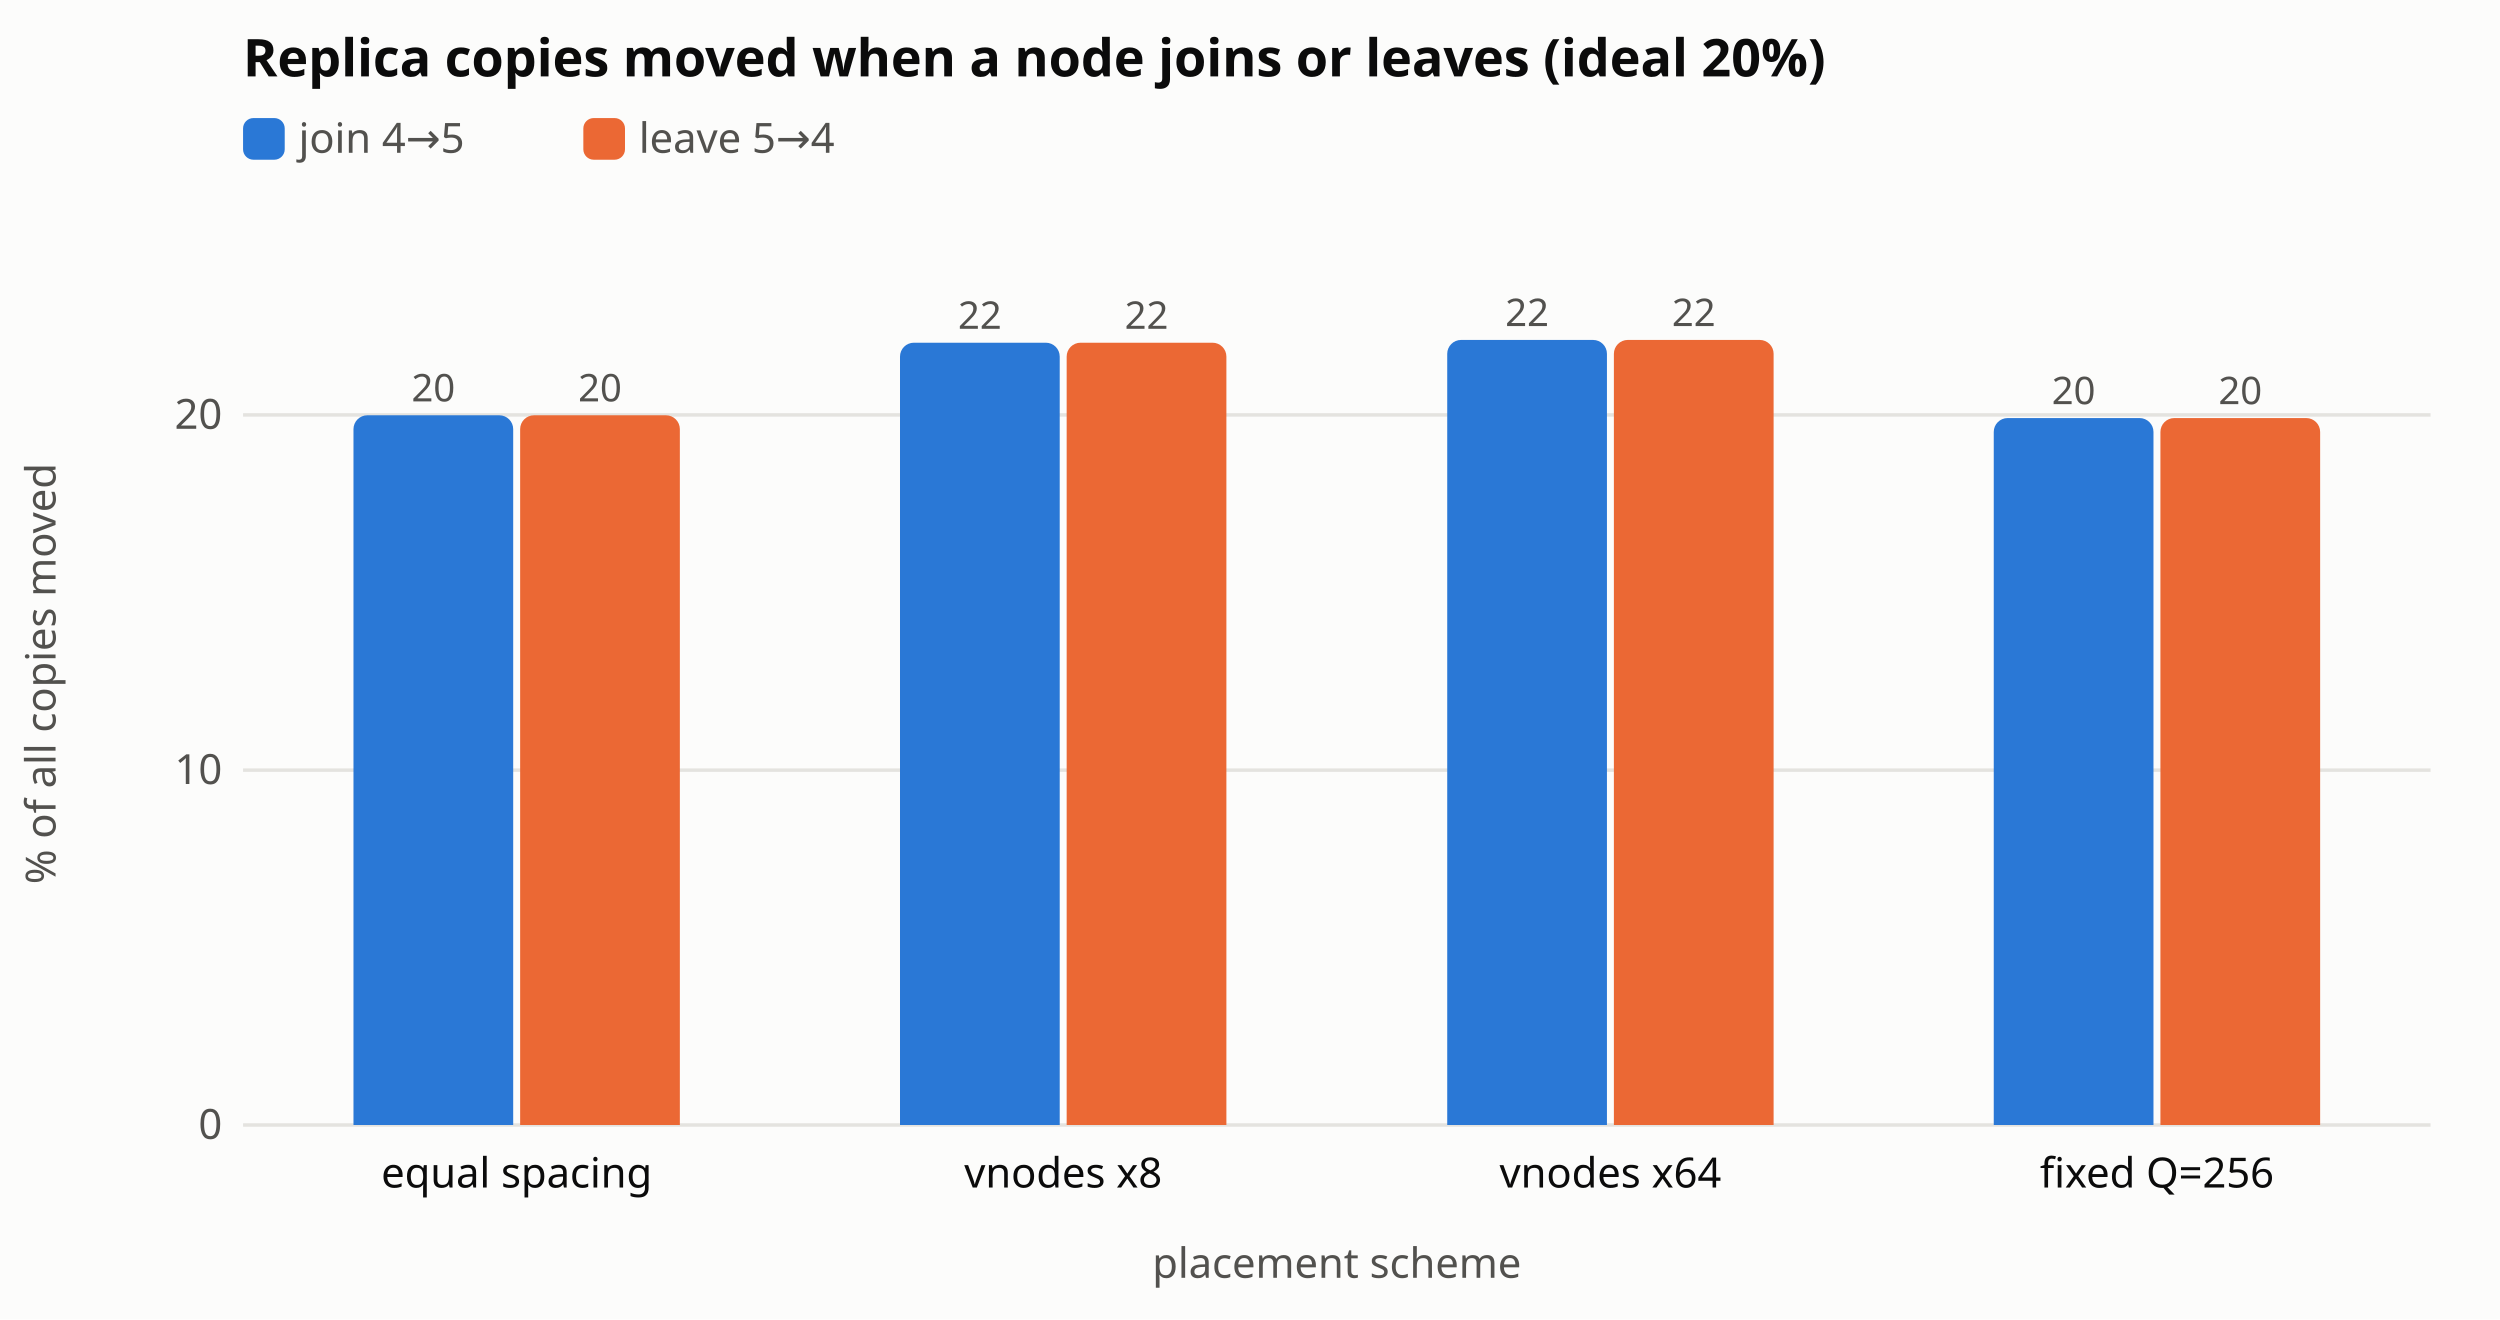
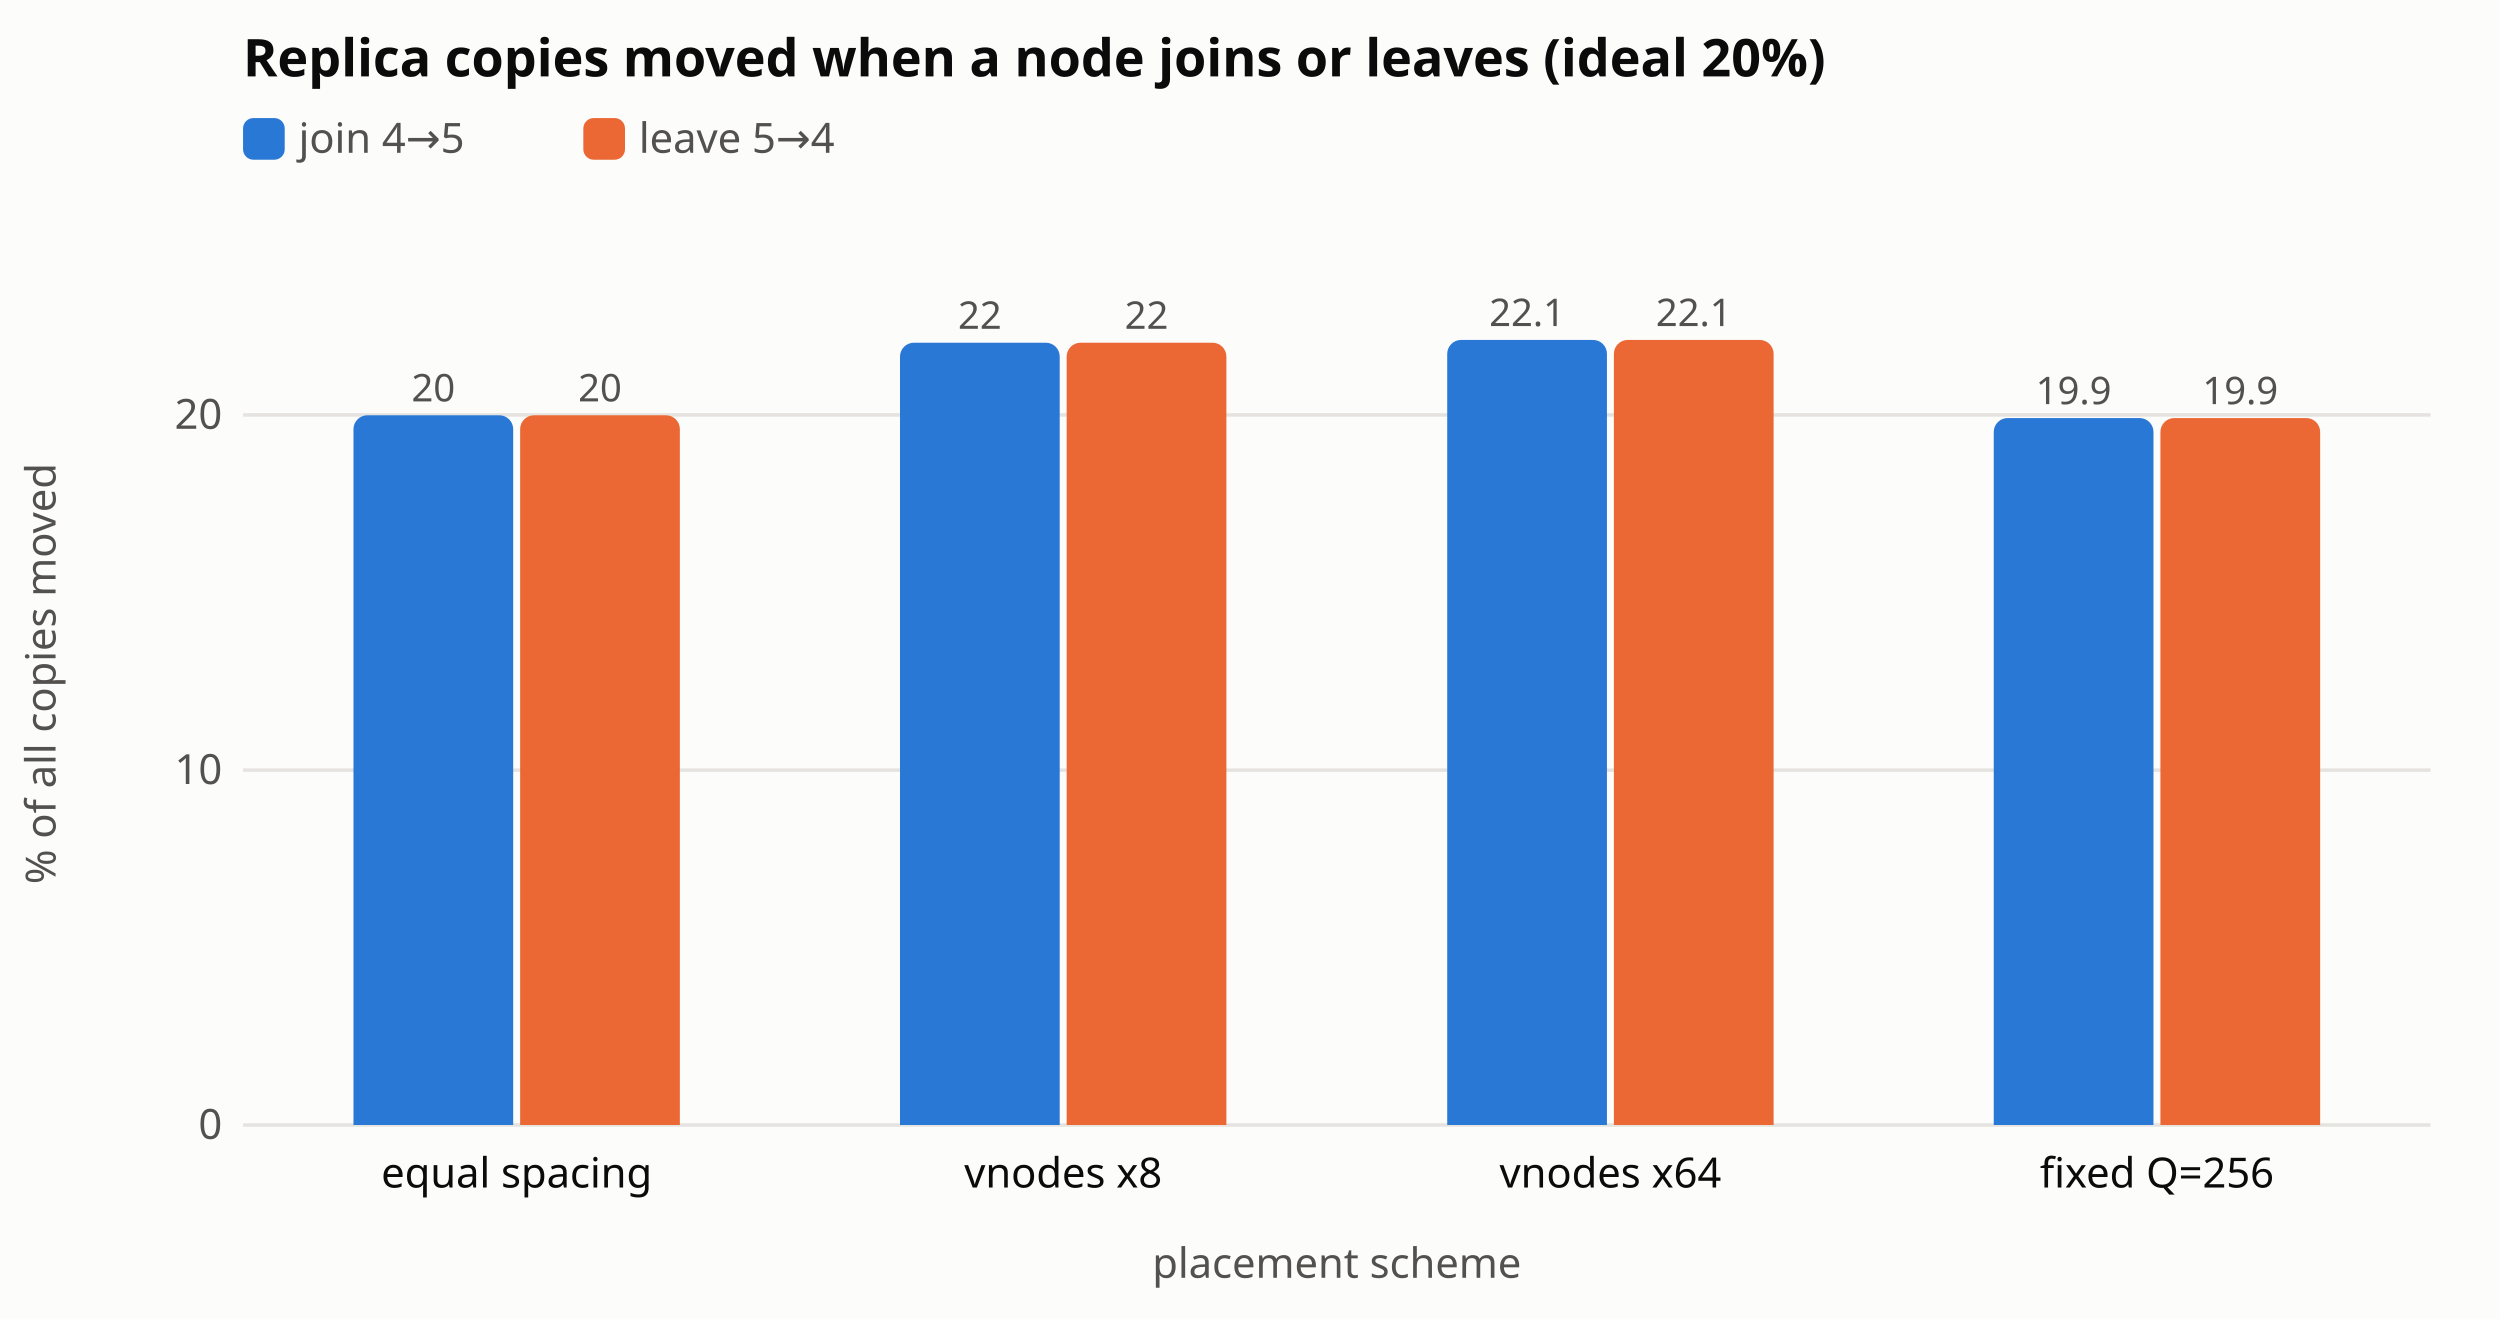
<svg xmlns="http://www.w3.org/2000/svg" width="720" height="380" font-family="system-ui,sans-serif" font-size="12">
  <rect width="100%" height="100%" fill="#fcfcfb" />
  <text x="70" y="22" font-size="15" font-weight="600" fill="#0b0b0b">Replica copies moved when a node joins or leaves (ideal 20%)</text>
  <rect x="70" y="34" width="12" height="12" rx="3" fill="#2a78d6" />
  <text x="86" y="44" fill="#52514e">join 4→5</text>
  <rect x="168" y="34" width="12" height="12" rx="3" fill="#eb6834" />
  <text x="184" y="44" fill="#52514e">leave 5→4</text>
  <text x="385" y="368" text-anchor="middle" fill="#52514e">placement scheme</text>
  <text transform="translate(16,194) rotate(-90)" text-anchor="middle" fill="#52514e">% of all copies moved</text>
  <line x1="70" x2="700" y1="324.0" y2="324.0" stroke="#e4e3df" />
  <text x="64" y="328.0" text-anchor="end" fill="#52514e">0</text>
  <line x1="70" x2="700" y1="221.8" y2="221.8" stroke="#e4e3df" />
  <text x="64" y="225.8" text-anchor="end" fill="#52514e">10</text>
  <line x1="70" x2="700" y1="119.5" y2="119.5" stroke="#e4e3df" />
  <text x="64" y="123.5" text-anchor="end" fill="#52514e">20</text>
  <text x="148.8" y="342" text-anchor="middle" fill="#0b0b0b">equal spacing</text>
  <path d="M101.8 324 V123.6 a4 4 0 0 1 4 -4 H143.8 a4 4 0 0 1 4 4 V324 Z" fill="#2a78d6" />
  <text x="124.8" y="115.6" text-anchor="middle" font-size="11" fill="#52514e">20</text>
  <path d="M149.8 324 V123.6 a4 4 0 0 1 4 -4 H191.8 a4 4 0 0 1 4 4 V324 Z" fill="#eb6834" />
  <text x="172.8" y="115.6" text-anchor="middle" font-size="11" fill="#52514e">20</text>
  <text x="306.2" y="342" text-anchor="middle" fill="#0b0b0b">vnodes x8</text>
  <path d="M259.2 324 V102.7 a4 4 0 0 1 4 -4 H301.2 a4 4 0 0 1 4 4 V324 Z" fill="#2a78d6" />
  <text x="282.2" y="94.7" text-anchor="middle" font-size="11" fill="#52514e">22</text>
  <path d="M307.2 324 V102.7 a4 4 0 0 1 4 -4 H349.2 a4 4 0 0 1 4 4 V324 Z" fill="#eb6834" />
  <text x="330.2" y="94.7" text-anchor="middle" font-size="11" fill="#52514e">22</text>
  <text x="463.8" y="342" text-anchor="middle" fill="#0b0b0b">vnodes x64</text>
  <path d="M416.8 324 V101.9 a4 4 0 0 1 4 -4 H458.8 a4 4 0 0 1 4 4 V324 Z" fill="#2a78d6" />
-   <text x="439.8" y="93.9" text-anchor="middle" font-size="11" fill="#52514e">22</text>
+   <text x="439.8" y="93.9" text-anchor="middle" font-size="11" fill="#52514e">22.1</text>
  <path d="M464.8 324 V101.9 a4 4 0 0 1 4 -4 H506.8 a4 4 0 0 1 4 4 V324 Z" fill="#eb6834" />
-   <text x="487.8" y="93.9" text-anchor="middle" font-size="11" fill="#52514e">22</text>
+   <text x="487.8" y="93.9" text-anchor="middle" font-size="11" fill="#52514e">22.1</text>
  <text x="621.2" y="342" text-anchor="middle" fill="#0b0b0b">fixed Q=256</text>
  <path d="M574.2 324 V124.4 a4 4 0 0 1 4 -4 H616.2 a4 4 0 0 1 4 4 V324 Z" fill="#2a78d6" />
-   <text x="597.2" y="116.4" text-anchor="middle" font-size="11" fill="#52514e">20</text>
+   <text x="597.2" y="116.4" text-anchor="middle" font-size="11" fill="#52514e">19.9</text>
  <path d="M622.2 324 V124.4 a4 4 0 0 1 4 -4 H664.2 a4 4 0 0 1 4 4 V324 Z" fill="#eb6834" />
-   <text x="645.2" y="116.4" text-anchor="middle" font-size="11" fill="#52514e">20</text>
+   <text x="645.2" y="116.4" text-anchor="middle" font-size="11" fill="#52514e">19.9</text>
</svg>
